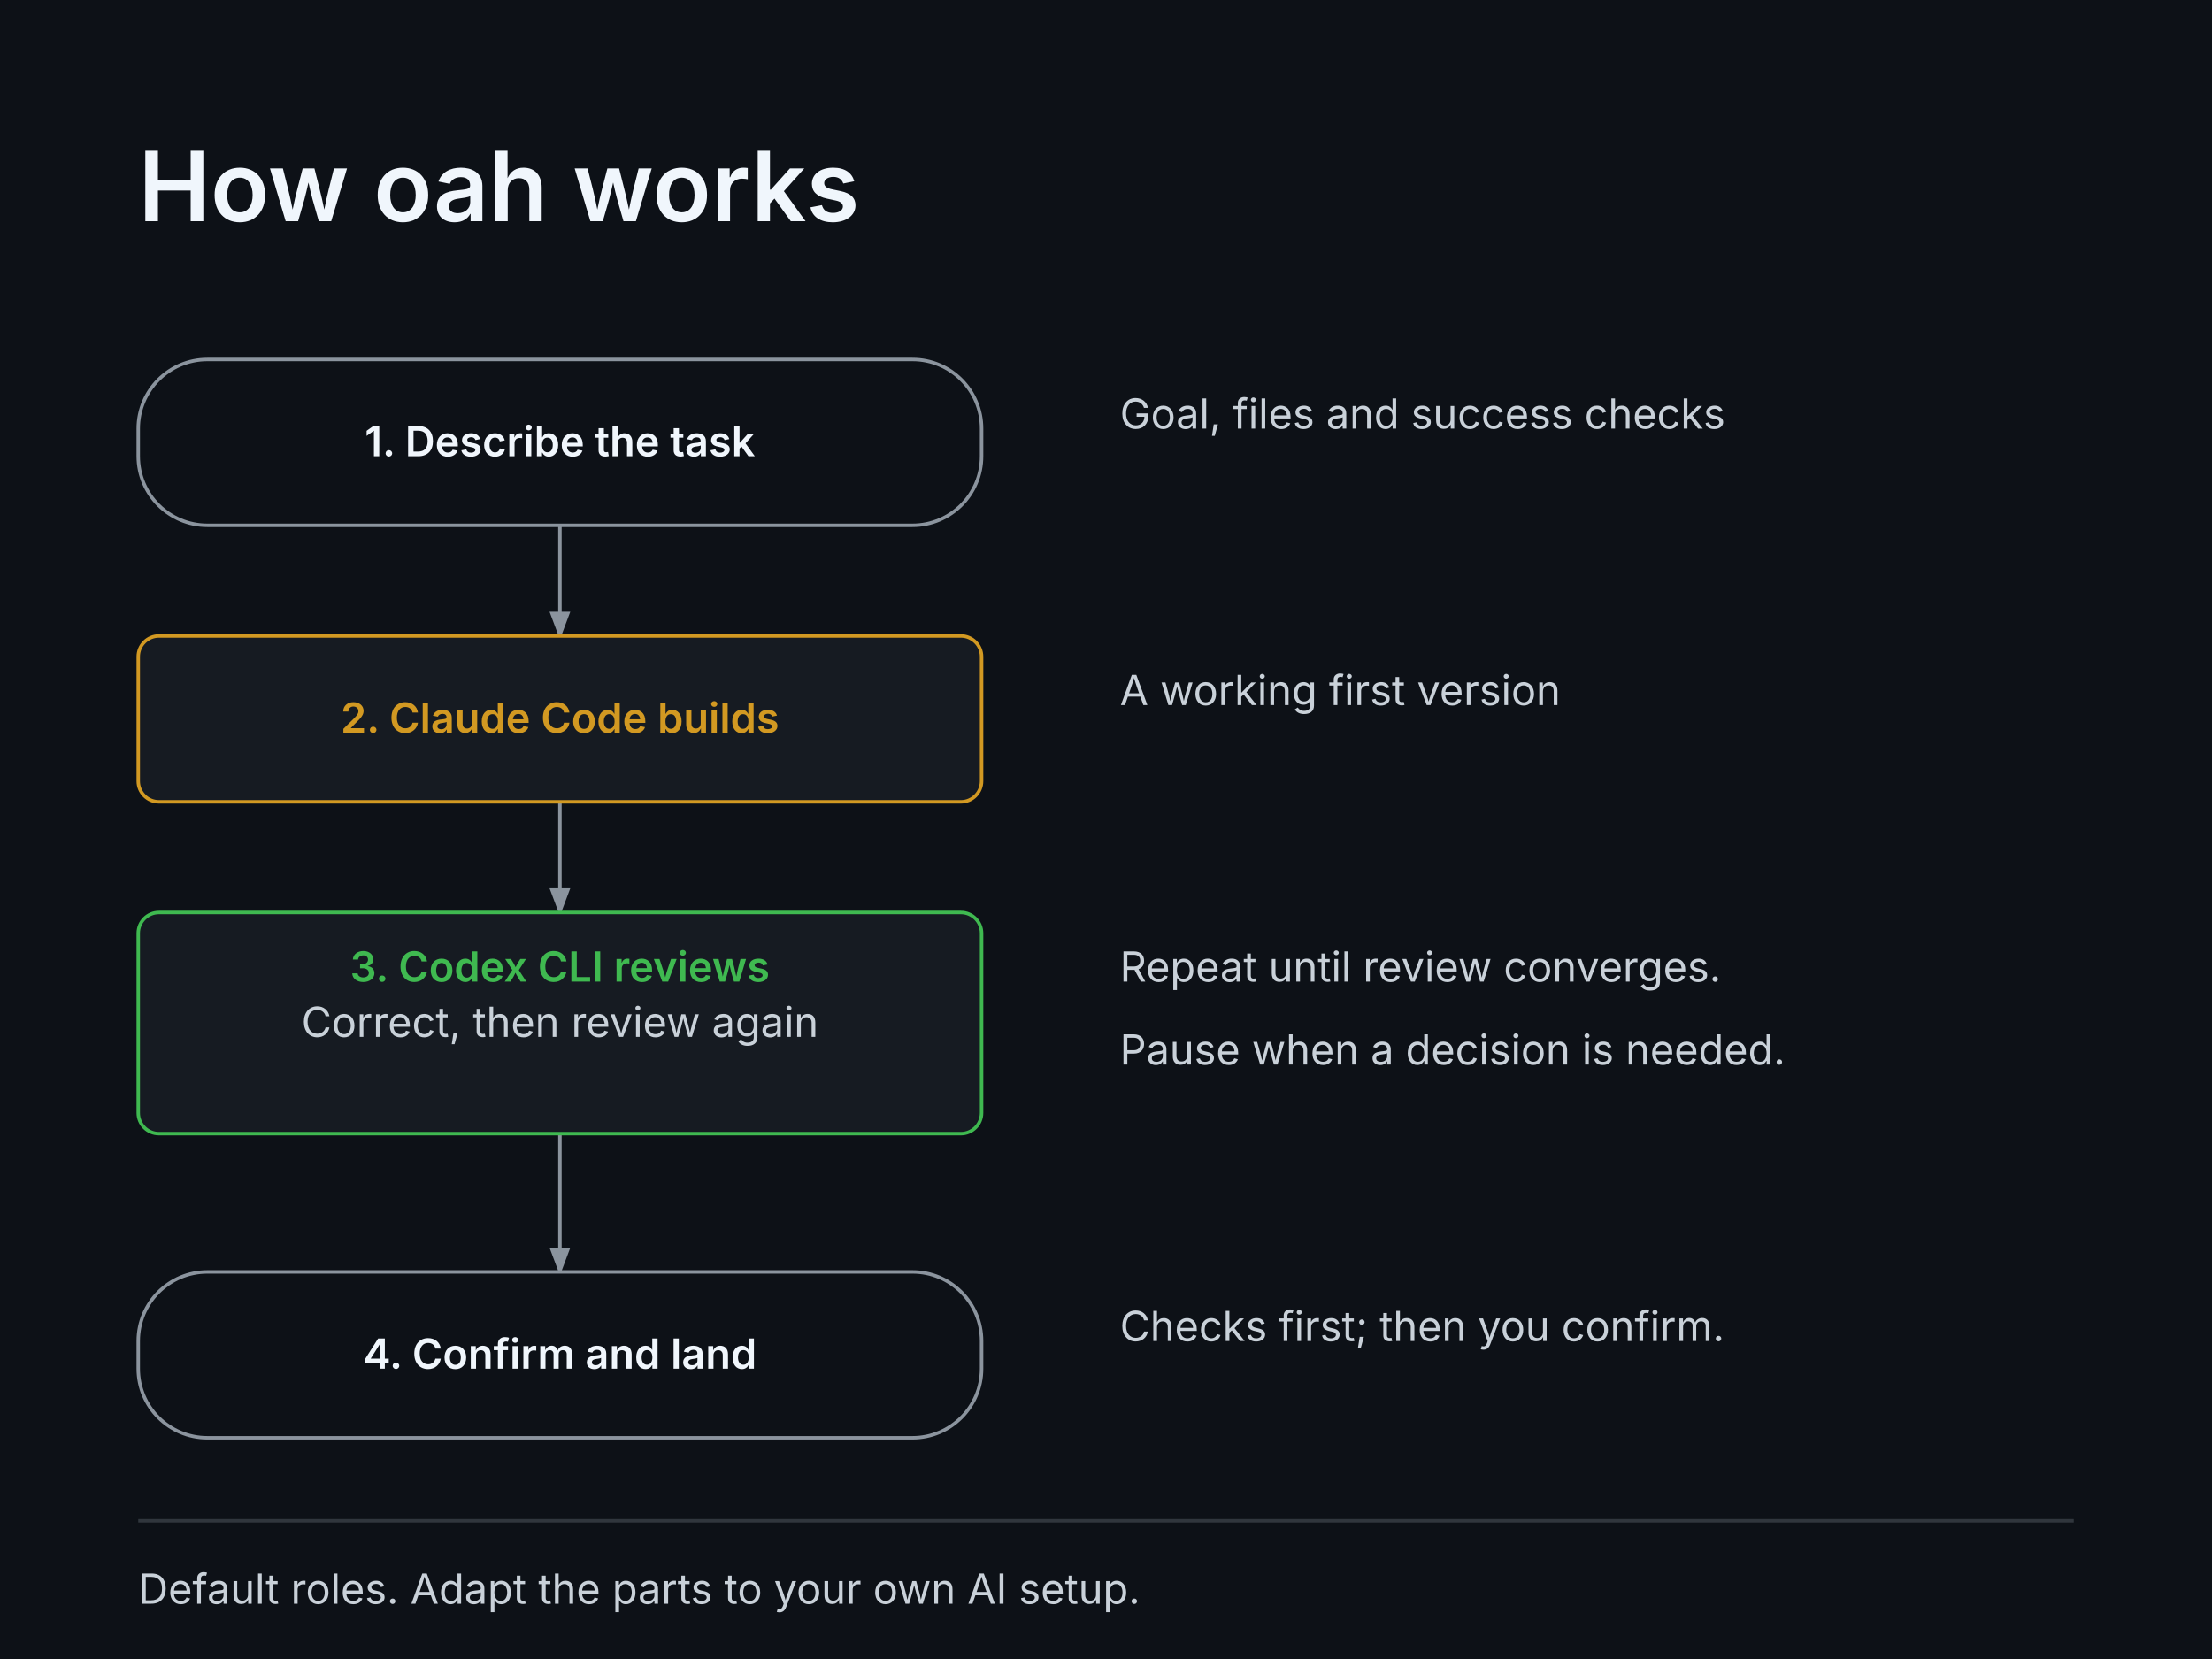
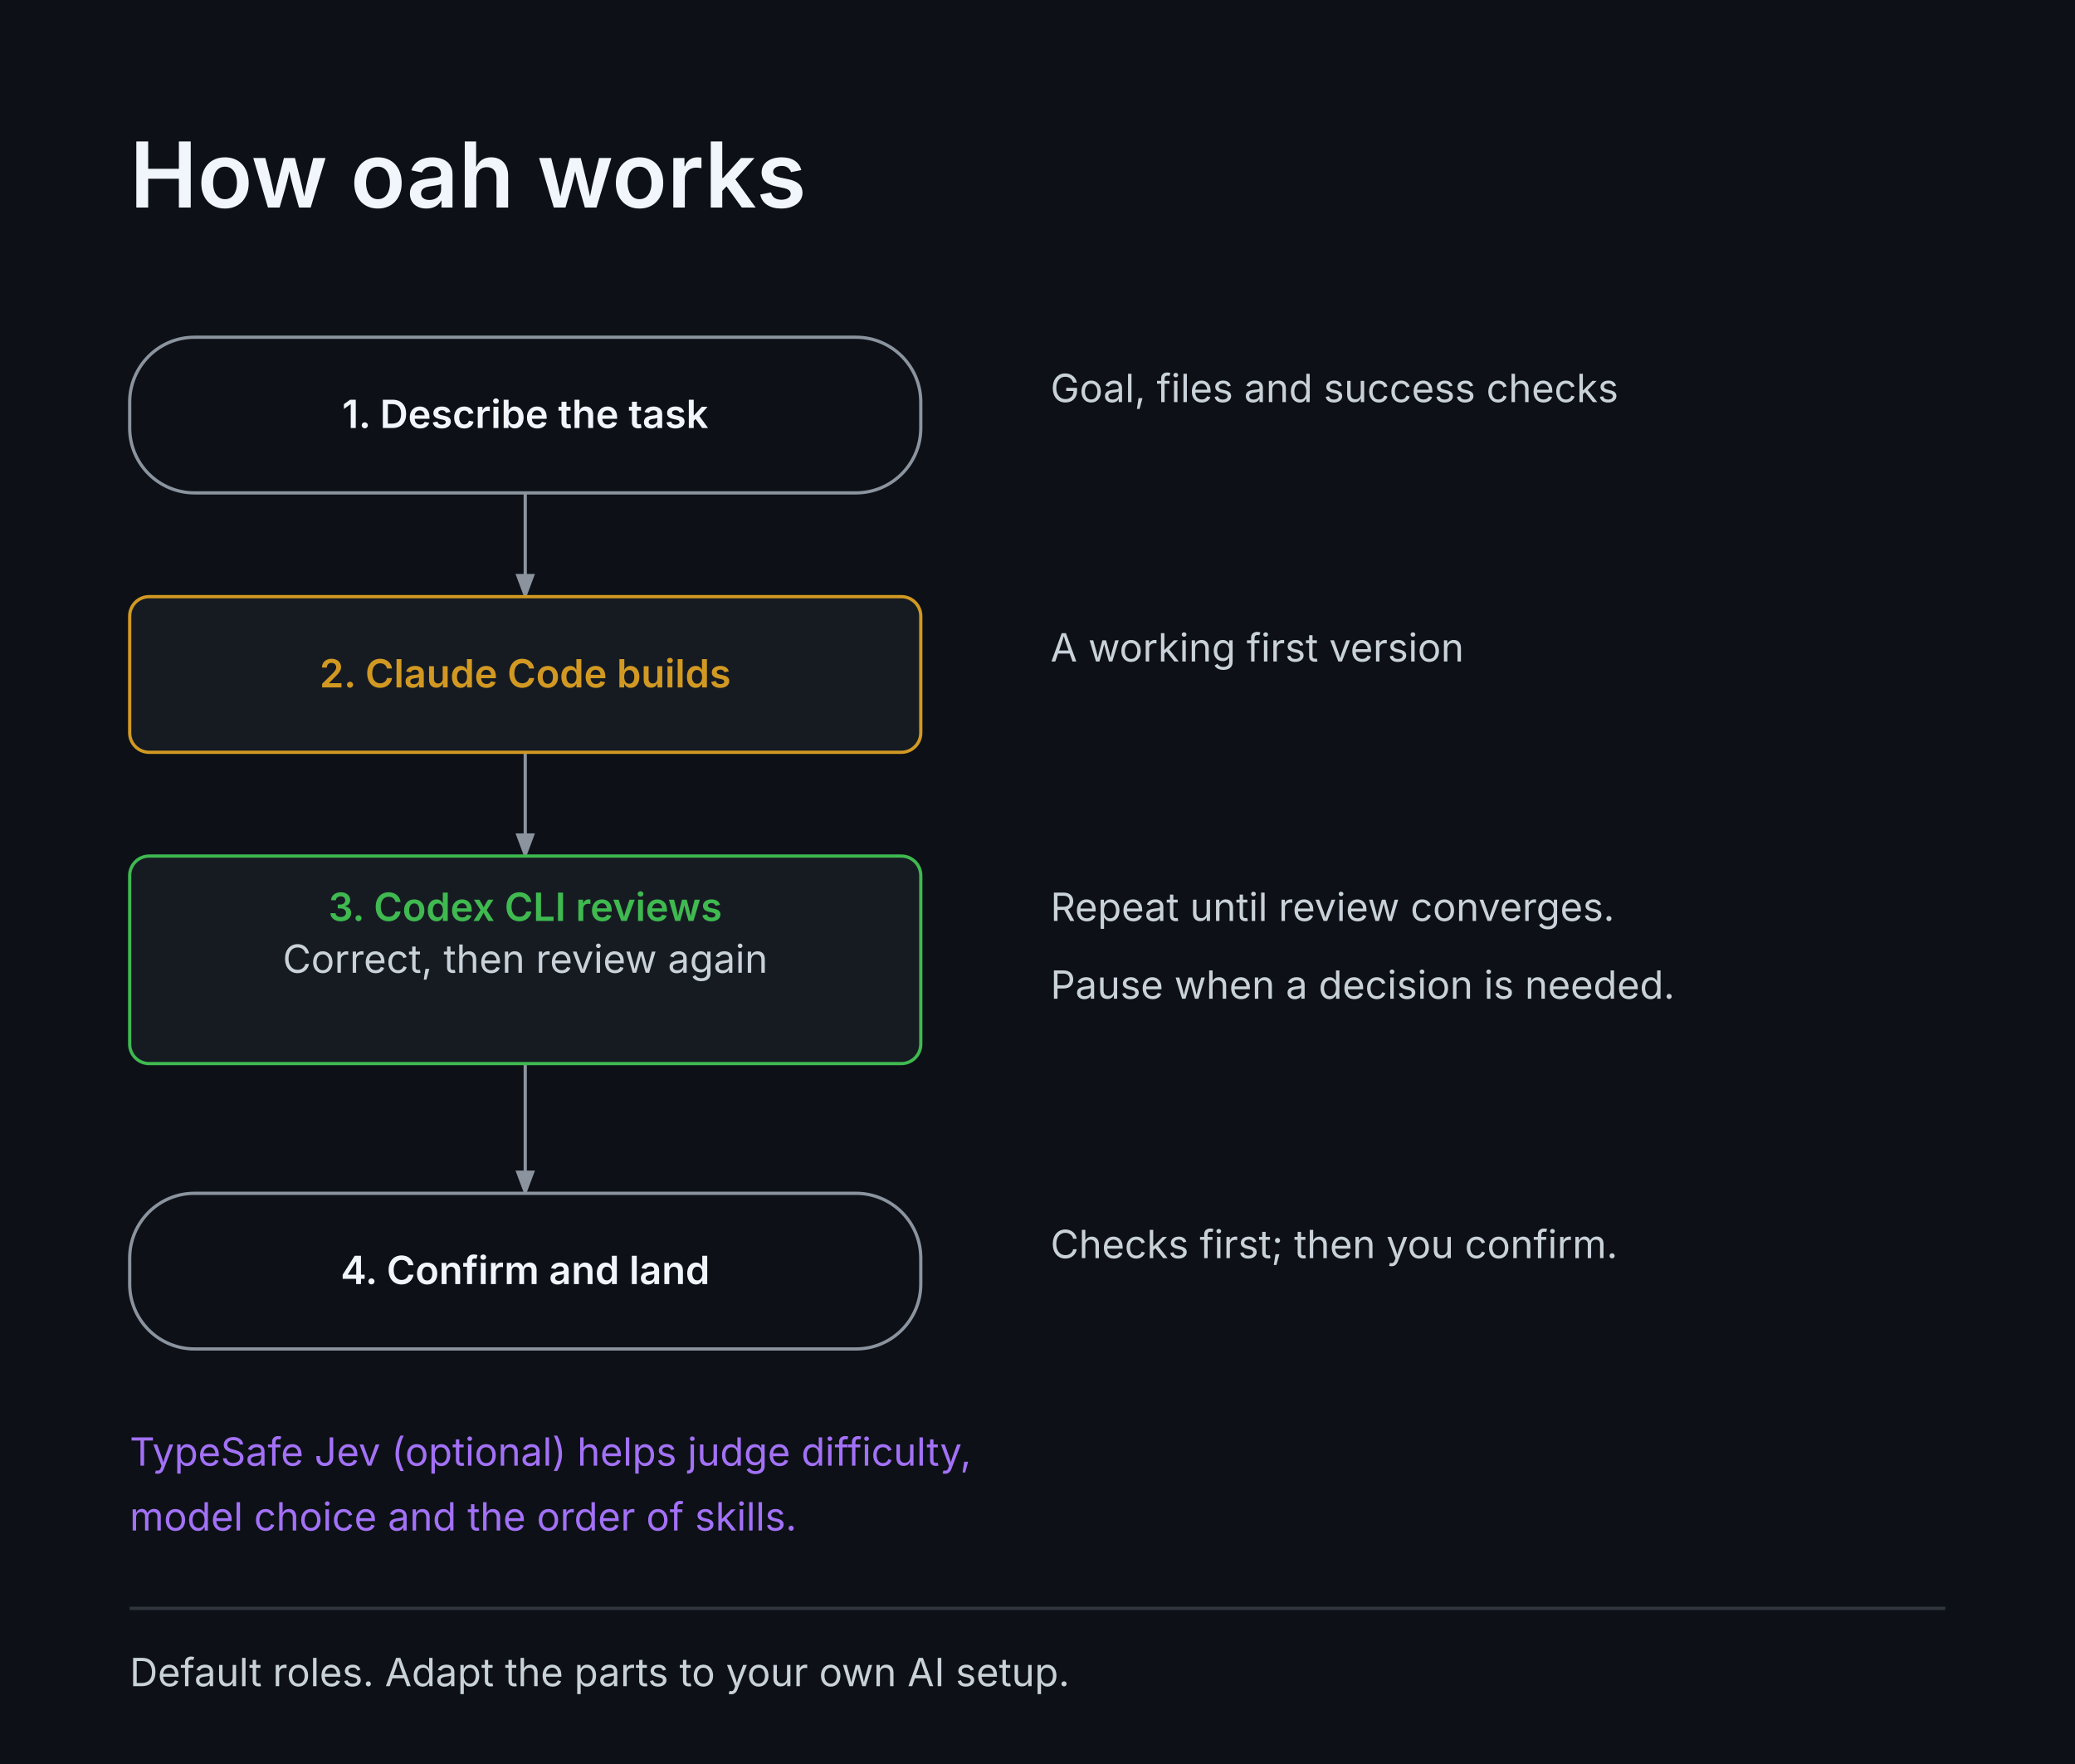
- <svg xmlns="http://www.w3.org/2000/svg" viewBox="0 0 640 480" role="img" aria-labelledby="how-it-works-dark-title how-it-works-dark-desc" id="how-it-works-dark-root">
+ <svg xmlns="http://www.w3.org/2000/svg" viewBox="0 0 640 544" role="img" aria-labelledby="how-it-works-dark-title how-it-works-dark-desc" id="how-it-works-dark-root">
  <defs>
    <style>#how-it-works-dark-root { font-family: system-ui, -apple-system, "Segoe UI", sans-serif; color: #f0f6fc; }
      #how-it-works-dark-root .diagram-container { width: 100%; overflow-x: auto; }
      #how-it-works-dark-root .title { font-size: 28px; font-weight: 600; }
      #how-it-works-dark-root .group { font-size: 14px; font-weight: 600; }
      #how-it-works-dark-root .node { font-size: 12px; font-weight: 600; }
      #how-it-works-dark-root .label { font-size: 12px; font-weight: 400; }
      #how-it-works-dark-root .mono { font-family: ui-monospace, "SFMono-Regular", Consolas, monospace; font-size: 8px; }
      #how-it-works-dark-root .arrow-label { font-family: ui-monospace, "SFMono-Regular", Consolas, monospace; font-size: 8px; font-weight: 400; }
      @media print {
#how-it-works-dark-root .diagram-container { overflow-x: visible; }
}</style>
    <marker id="how-it-works-dark-arrow" markerWidth="8" markerHeight="6" refX="7" refY="3" orient="auto">
      <polygon points="0 0, 8 3, 0 6" fill="#8b949e" />
    </marker>
    <marker id="how-it-works-dark-arrow-accent" markerWidth="8" markerHeight="6" refX="7" refY="3" orient="auto">
      <polygon points="0 0, 8 3, 0 6" fill="#3fb950" />
    </marker>
    <marker id="how-it-works-dark-arrow-link" markerWidth="8" markerHeight="6" refX="7" refY="3" orient="auto">
      <polygon points="0 0, 8 3, 0 6" fill="#58a6ff" />
    </marker>
  </defs>
-   <rect x="0" y="0" width="640" height="480" rx="0" fill="#0d1117" />
+   <rect x="0" y="0" width="640" height="544" rx="0" fill="#0d1117" />
  <text x="40" y="64" class="title" text-anchor="start" fill="#f0f6fc">How oah works</text>
  <line x1="162" y1="152" x2="162" y2="184" stroke="#8b949e" stroke-width="1" marker-end="url(#how-it-works-dark-arrow)" />
  <line x1="162" y1="232" x2="162" y2="264" stroke="#8b949e" stroke-width="1" marker-end="url(#how-it-works-dark-arrow)" />
  <line x1="162" y1="328" x2="162" y2="368" stroke="#8b949e" stroke-width="1" marker-end="url(#how-it-works-dark-arrow)" />
  <rect x="40" y="104" width="244" height="48" rx="20" fill="#0d1117" stroke="#8b949e" stroke-width="1" />
  <text x="162.0" y="132.0" class="node" text-anchor="middle" fill="#f0f6fc">1. Describe the task</text>
  <rect x="40" y="184" width="244" height="48" rx="6" fill="#161b22" stroke="#d29922" stroke-width="1" />
  <text x="162.0" y="212.0" class="node" text-anchor="middle" fill="#d29922">2. Claude Code builds</text>
  <rect x="40" y="264" width="244" height="64" rx="6" fill="#161b22" stroke="#3fb950" stroke-width="1" />
  <text x="162.0" y="284" class="node" text-anchor="middle" fill="#3fb950">3. Codex CLI reviews</text>
  <text x="162.0" y="300" class="label" text-anchor="middle" fill="#c9d1d9">Correct, then review again</text>
  <rect x="40" y="368" width="244" height="48" rx="20" fill="#0d1117" stroke="#8b949e" stroke-width="1" />
  <text x="162.0" y="396.0" class="node" text-anchor="middle" fill="#f0f6fc">4. Confirm and land</text>
  <text x="324" y="124" class="label" text-anchor="start" fill="#c9d1d9">Goal, files and success checks</text>
  <text x="324" y="204" class="label" text-anchor="start" fill="#c9d1d9">A working first version</text>
  <text x="324" y="284" class="label" text-anchor="start" fill="#c9d1d9">Repeat until review converges.</text>
  <text x="324" y="308" class="label" text-anchor="start" fill="#c9d1d9">Pause when a decision is needed.</text>
  <text x="324" y="388" class="label" text-anchor="start" fill="#c9d1d9">Checks first; then you confirm.</text>
-   <line x1="40" y1="440" x2="600" y2="440" stroke="#30363d" stroke-width="1" />
-   <text x="40" y="464" class="label" text-anchor="start" fill="#c9d1d9">Default roles. Adapt the parts to your own AI setup.</text>
+   <text x="40" y="452" class="label" text-anchor="start" fill="#a371f7">TypeSafe Jev (optional) helps judge difficulty,</text>
+   <text x="40" y="472" class="label" text-anchor="start" fill="#a371f7">model choice and the order of skills.</text>
+   <line x1="40" y1="496" x2="600" y2="496" stroke="#30363d" stroke-width="1" />
+   <text x="40" y="520" class="label" text-anchor="start" fill="#c9d1d9">Default roles. Adapt the parts to your own AI setup.</text>
</svg>
